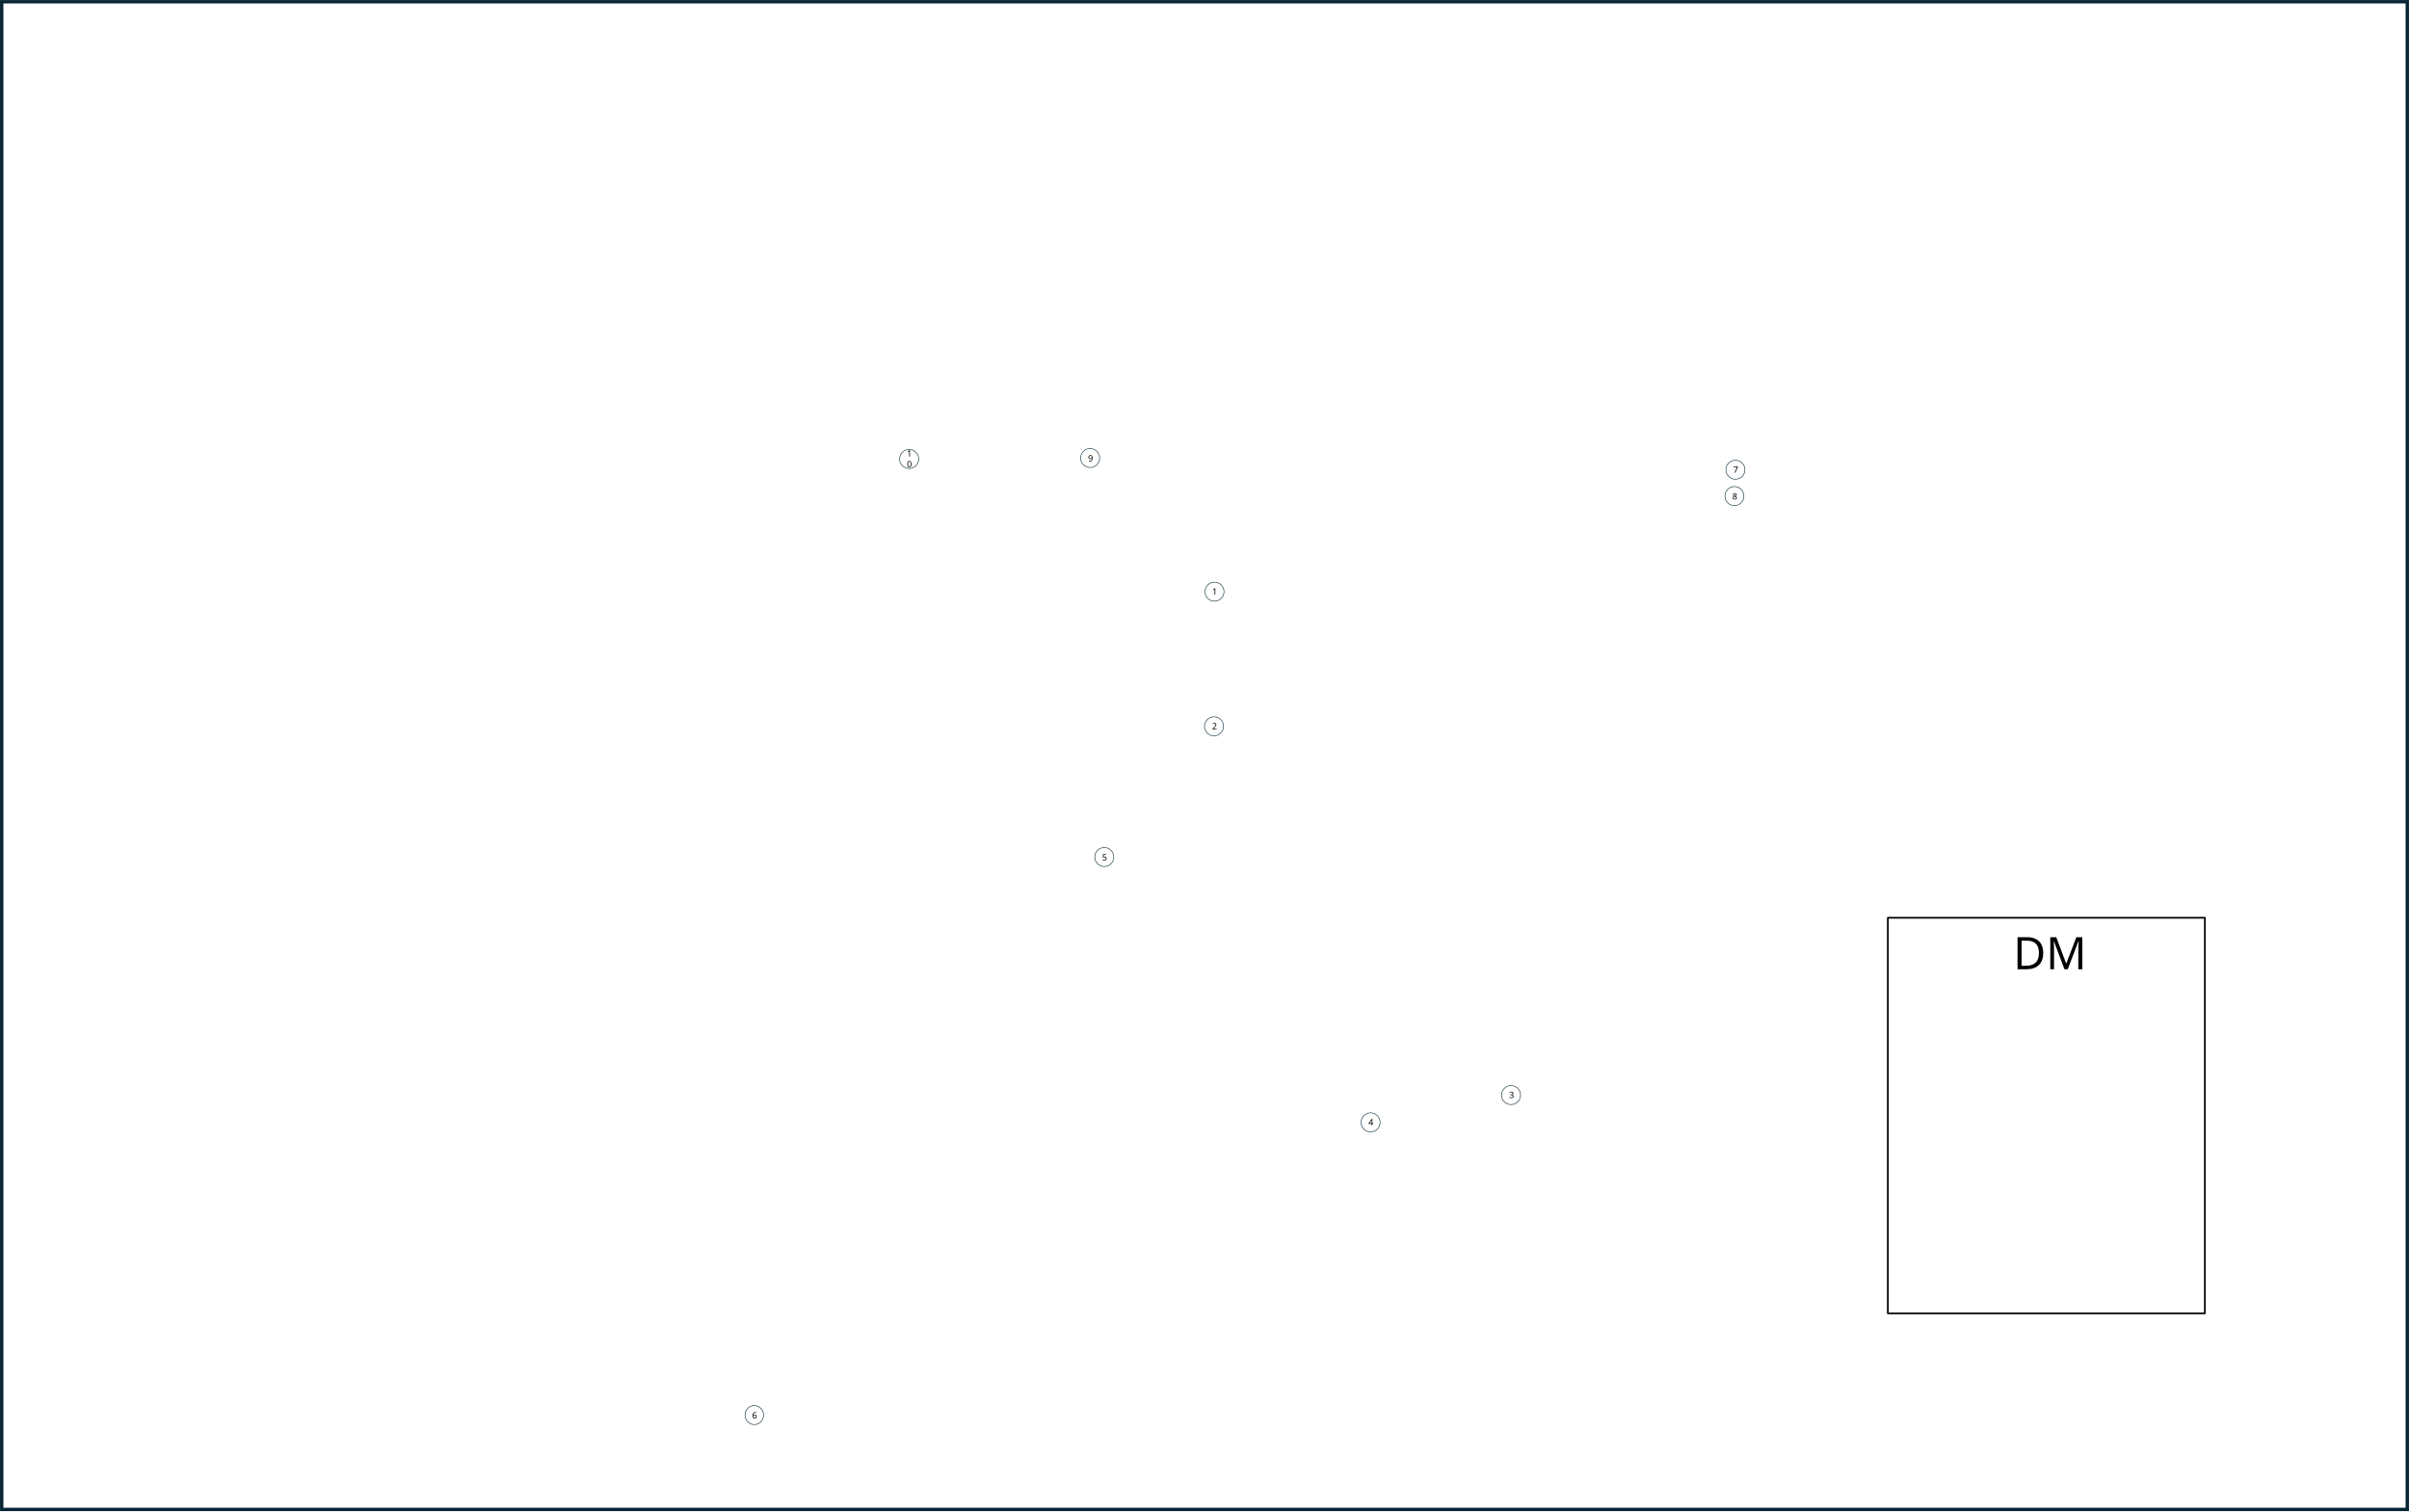
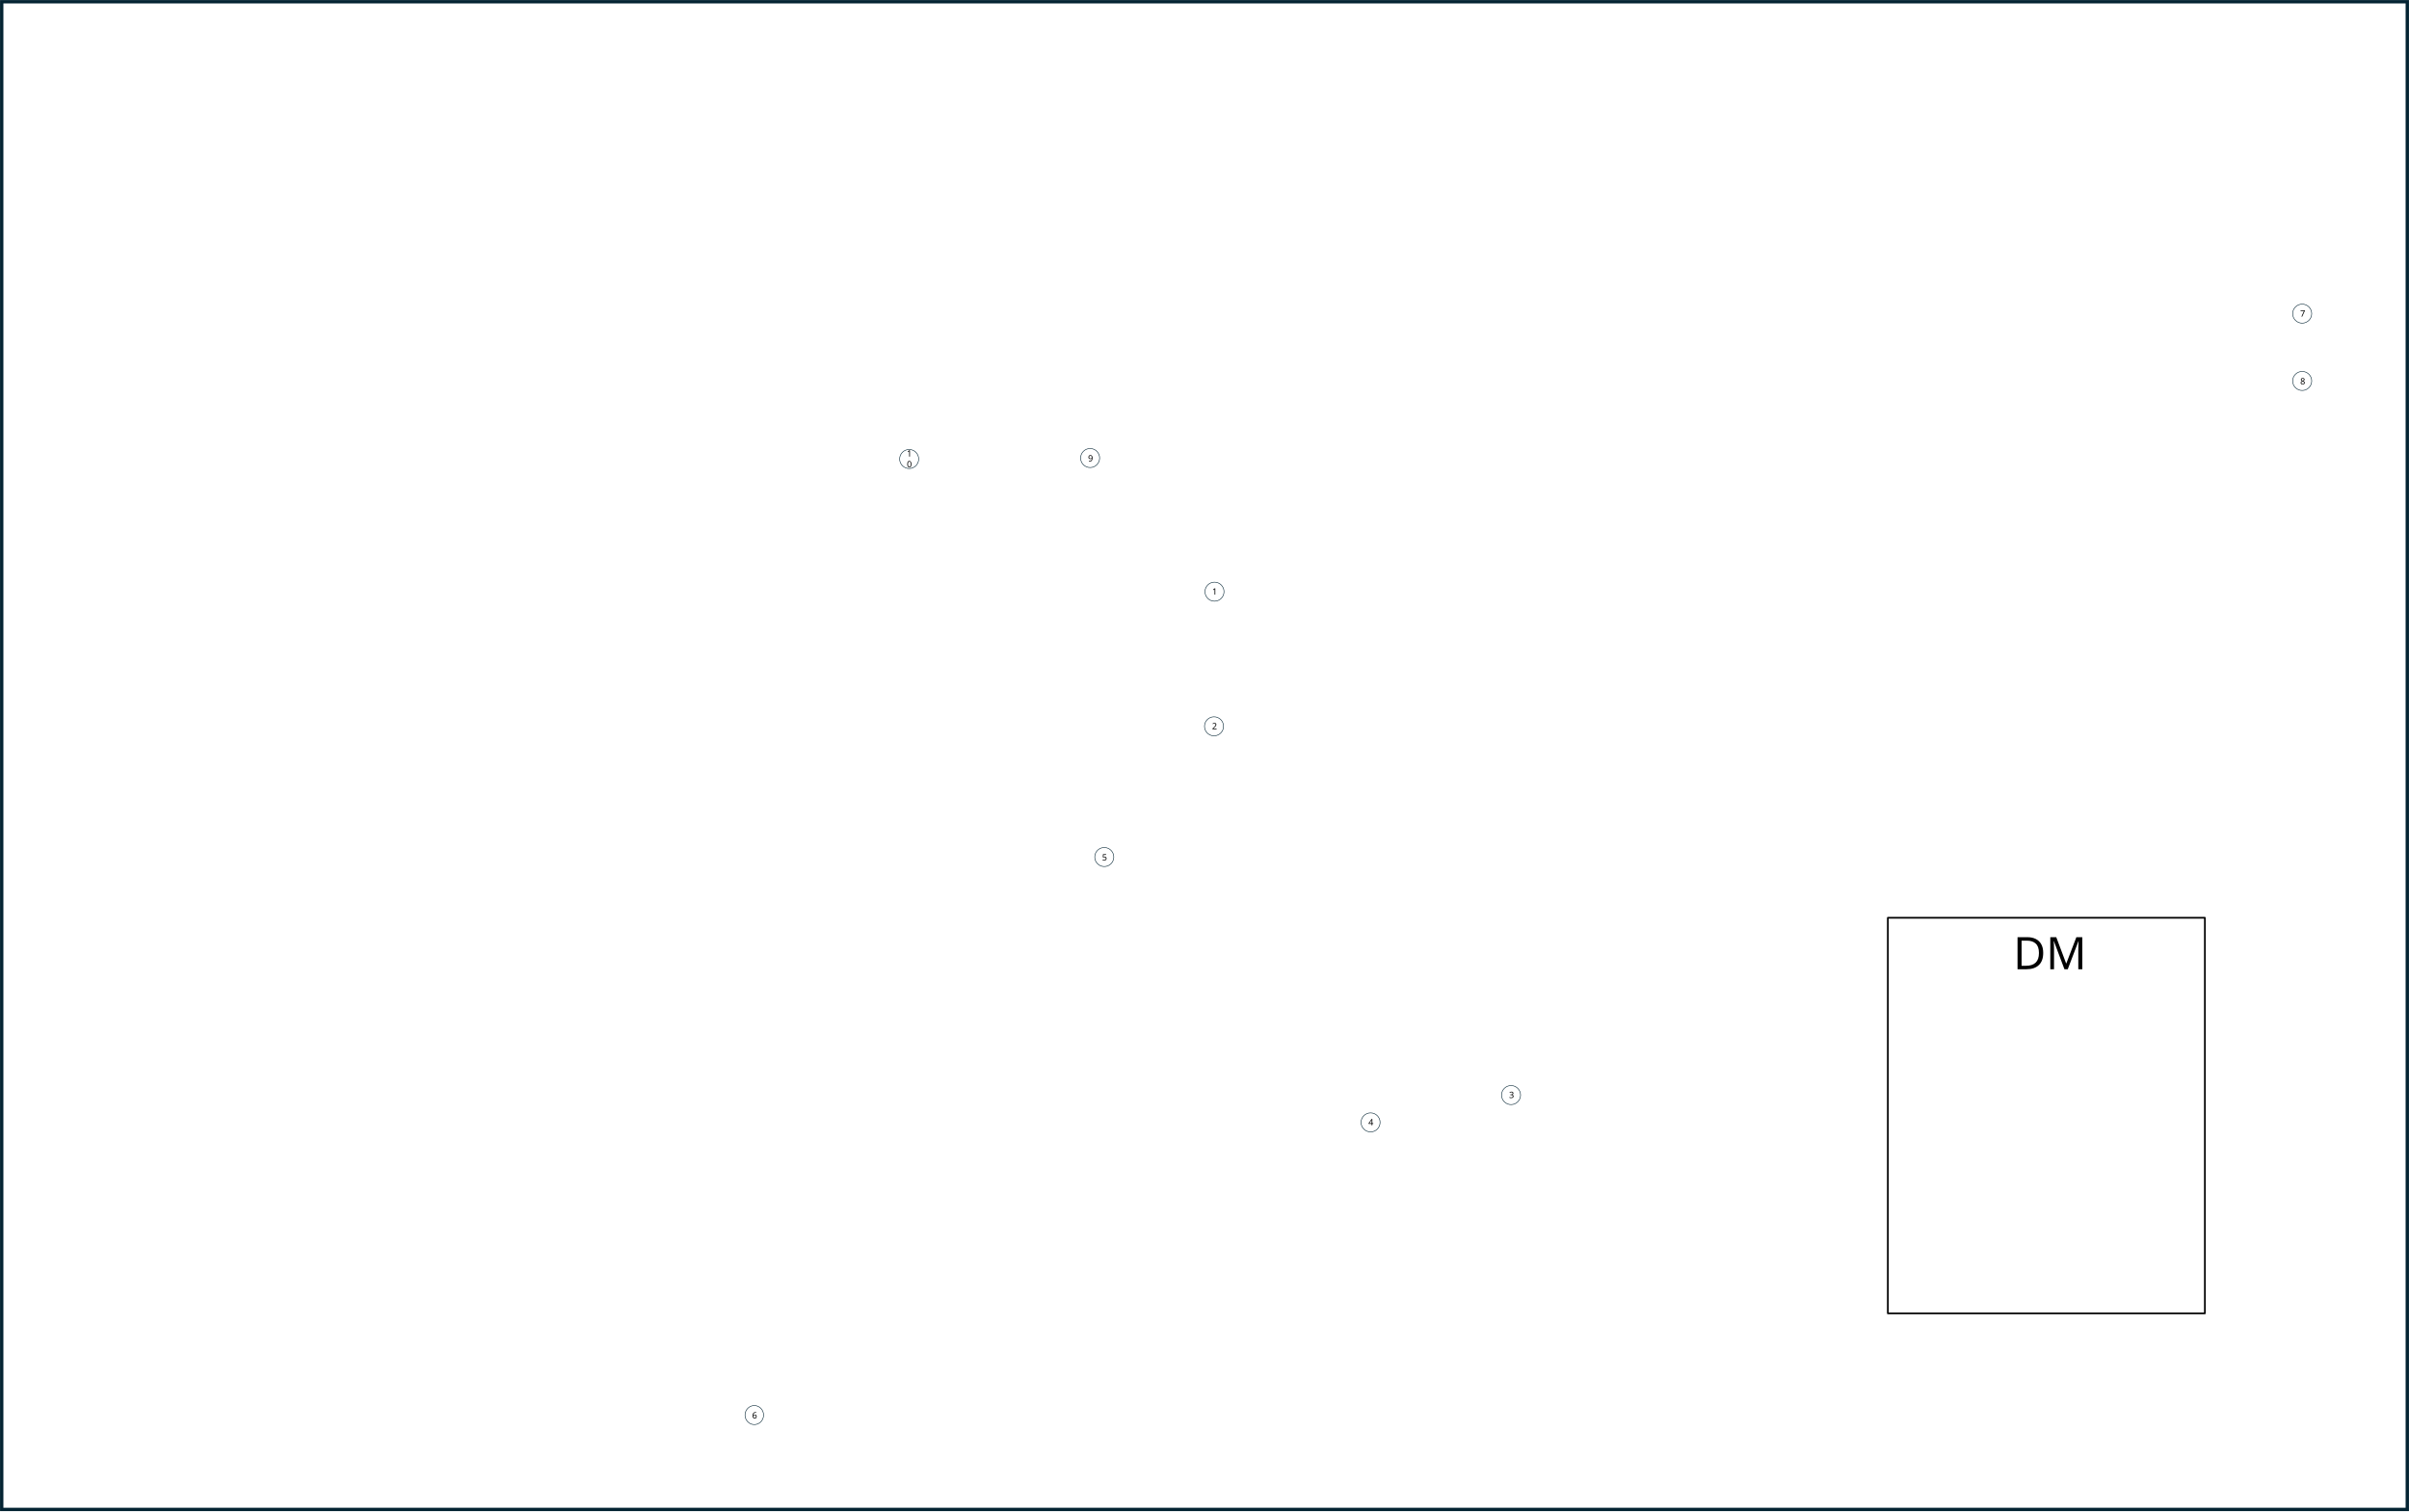
<svg xmlns="http://www.w3.org/2000/svg" width="4939" height="3098" xml:space="preserve" overflow="hidden">
  <g transform="translate(-129 -906)">
    <path d="M2599.5 2119C2599.5 2108.23 2608.23 2099.5 2619 2099.5 2629.77 2099.5 2638.5 2108.23 2638.5 2119 2638.5 2129.77 2629.77 2138.5 2619 2138.5 2608.23 2138.5 2599.5 2129.77 2599.5 2119Z" stroke="#042433" stroke-width="1.146" stroke-miterlimit="8" fill="none" fill-rule="evenodd" />
    <text font-family="Arial Nova Cond Light,Arial Nova Cond Light_MSFontService,sans-serif" font-weight="300" font-stretch="condensed" font-size="18" transform="matrix(1 0 0 1 2614.23 2125)">1</text>
    <path d="M2598.5 2395C2598.5 2384.23 2607.23 2375.5 2618 2375.5 2628.77 2375.5 2637.5 2384.23 2637.5 2395 2637.5 2405.77 2628.77 2414.5 2618 2414.5 2607.23 2414.5 2598.5 2405.77 2598.5 2395Z" stroke="#042433" stroke-width="1.146" stroke-miterlimit="8" fill="none" fill-rule="evenodd" />
    <text font-family="Arial Nova Cond Light,Arial Nova Cond Light_MSFontService,sans-serif" font-weight="300" font-stretch="condensed" font-size="18" transform="matrix(1 0 0 1 2613.94 2401)">2</text>
    <path d="M3207.5 3151C3207.5 3140.23 3216.23 3131.5 3227 3131.5 3237.77 3131.5 3246.5 3140.23 3246.5 3151 3246.5 3161.77 3237.77 3170.5 3227 3170.5 3216.23 3170.5 3207.5 3161.77 3207.5 3151Z" stroke="#042433" stroke-width="1.146" stroke-miterlimit="8" fill="none" fill-rule="evenodd" />
    <text font-family="Arial Nova Cond Light,Arial Nova Cond Light_MSFontService,sans-serif" font-weight="300" font-stretch="condensed" font-size="18" transform="matrix(1 0 0 1 3222.9 3157)">3</text>
    <path d="M2919.5 3207C2919.5 3196.23 2928.23 3187.5 2939 3187.5 2949.77 3187.5 2958.5 3196.23 2958.5 3207 2958.5 3217.77 2949.77 3226.5 2939 3226.5 2928.23 3226.5 2919.5 3217.77 2919.5 3207Z" stroke="#042433" stroke-width="1.146" stroke-miterlimit="8" fill="none" fill-rule="evenodd" />
    <text font-family="Arial Nova Cond Light,Arial Nova Cond Light_MSFontService,sans-serif" font-weight="300" font-stretch="condensed" font-size="18" transform="matrix(1 0 0 1 2934.54 3213)">4</text>
    <path d="M2373.5 2663C2373.5 2652.23 2382.23 2643.5 2393 2643.5 2403.77 2643.5 2412.5 2652.23 2412.5 2663 2412.5 2673.77 2403.77 2682.5 2393 2682.5 2382.23 2682.5 2373.5 2673.77 2373.5 2663Z" stroke="#042433" stroke-width="1.146" stroke-miterlimit="8" fill="none" fill-rule="evenodd" />
    <text font-family="Arial Nova Cond Light,Arial Nova Cond Light_MSFontService,sans-serif" font-weight="300" font-stretch="condensed" font-size="18" transform="matrix(1 0 0 1 2388.48 2670)">5</text>
    <path d="M1656.5 3807C1656.5 3796.23 1665.01 3787.5 1675.5 3787.5 1685.99 3787.5 1694.5 3796.23 1694.5 3807 1694.5 3817.77 1685.99 3826.5 1675.5 3826.5 1665.01 3826.5 1656.5 3817.77 1656.5 3807Z" stroke="#042433" stroke-width="1.146" stroke-miterlimit="8" fill="none" fill-rule="evenodd" />
    <text font-family="Arial Nova Cond Light,Arial Nova Cond Light_MSFontService,sans-serif" font-weight="300" font-stretch="condensed" font-size="18" transform="matrix(1 0 0 1 1670.98 3814)">6</text>
-     <path d="M3667.5 1869C3667.5 1858.23 3676.23 1849.5 3687 1849.5 3697.77 1849.5 3706.5 1858.23 3706.5 1869 3706.5 1879.77 3697.77 1888.5 3687 1888.5 3676.23 1888.5 3667.5 1879.77 3667.5 1869Z" stroke="#042433" stroke-width="1.146" stroke-miterlimit="8" fill="none" fill-rule="evenodd" />
-     <text font-family="Arial Nova Cond Light,Arial Nova Cond Light_MSFontService,sans-serif" font-weight="300" font-stretch="condensed" font-size="18" transform="matrix(1 0 0 1 3682.6 1875)">7</text>
-     <path d="M3665.5 1923C3665.5 1912.23 3674.23 1903.5 3685 1903.5 3695.77 1903.5 3704.5 1912.23 3704.5 1923 3704.5 1933.77 3695.77 1942.5 3685 1942.5 3674.23 1942.5 3665.5 1933.77 3665.5 1923Z" stroke="#042433" stroke-width="1.146" stroke-miterlimit="8" fill="none" fill-rule="evenodd" />
-     <text font-family="Arial Nova Cond Light,Arial Nova Cond Light_MSFontService,sans-serif" font-weight="300" font-stretch="condensed" font-size="18" transform="matrix(1 0 0 1 3680.65 1930)">8</text>
+     <path d="M4829.5 1549C4829.5 1538.23 4838.23 1529.5 4849 1529.5 4859.77 1529.5 4868.5 1538.23 4868.5 1549 4868.5 1559.77 4859.77 1568.5 4849 1568.5 4838.23 1568.5 4829.5 1559.77 4829.5 1549Z" stroke="#042433" stroke-width="1.146" stroke-miterlimit="8" fill="none" fill-rule="evenodd" />
+     <text font-family="Arial Nova Cond Light,Arial Nova Cond Light_MSFontService,sans-serif" font-weight="300" font-stretch="condensed" font-size="18" transform="matrix(1 0 0 1 4844.95 1555)">7</text>
+     <path d="M4829.5 1687C4829.5 1676.23 4838.23 1667.5 4849 1667.5 4859.77 1667.5 4868.5 1676.23 4868.5 1687 4868.5 1697.77 4859.77 1706.5 4849 1706.5 4838.23 1706.5 4829.5 1697.77 4829.5 1687Z" stroke="#042433" stroke-width="1.146" stroke-miterlimit="8" fill="none" fill-rule="evenodd" />
+     <text font-family="Arial Nova Cond Light,Arial Nova Cond Light_MSFontService,sans-serif" font-weight="300" font-stretch="condensed" font-size="18" transform="matrix(1 0 0 1 4844.95 1694)">8</text>
    <path d="M2344.5 1845C2344.5 1834.23 2353.23 1825.5 2364 1825.5 2374.77 1825.5 2383.5 1834.23 2383.5 1845 2383.5 1855.77 2374.77 1864.5 2364 1864.5 2353.23 1864.5 2344.5 1855.77 2344.5 1845Z" stroke="#042433" stroke-width="1.146" stroke-miterlimit="8" fill="none" fill-rule="evenodd" />
    <text font-family="Arial Nova Cond Light,Arial Nova Cond Light_MSFontService,sans-serif" font-weight="300" font-stretch="condensed" font-size="18" transform="matrix(1 0 0 1 2359.6 1852)">9</text>
    <path d="M1973.5 1847C1973.5 1836.23 1982.23 1827.5 1993 1827.5 2003.77 1827.5 2012.5 1836.23 2012.5 1847 2012.5 1857.77 2003.77 1866.5 1993 1866.5 1982.23 1866.5 1973.5 1857.77 1973.5 1847Z" stroke="#042433" stroke-width="1.146" stroke-miterlimit="8" fill="none" fill-rule="evenodd" />
    <text font-family="Arial Nova Cond Light,Arial Nova Cond Light_MSFontService,sans-serif" font-weight="300" font-stretch="condensed" font-size="18" transform="matrix(1 0 0 1 1988.2 1842)">1</text>
    <text font-family="Arial Nova Cond Light,Arial Nova Cond Light_MSFontService,sans-serif" font-weight="300" font-stretch="condensed" font-size="18" transform="matrix(1 0 0 1 1988.2 1864)">0</text>
    <rect x="3999.5" y="2787.5" width="650" height="811" stroke="#000000" stroke-width="3.438" stroke-linejoin="round" stroke-miterlimit="10" fill="none" />
    <text font-family="Aptos,Aptos_MSFontService,sans-serif" font-weight="400" font-size="92" transform="matrix(1 0 0 1 4256.5 2893)">DM</text>
    <rect x="132.5" y="909.5" width="4932" height="3091" stroke="#042433" stroke-width="6.875" stroke-miterlimit="8" fill="none" />
  </g>
</svg>
